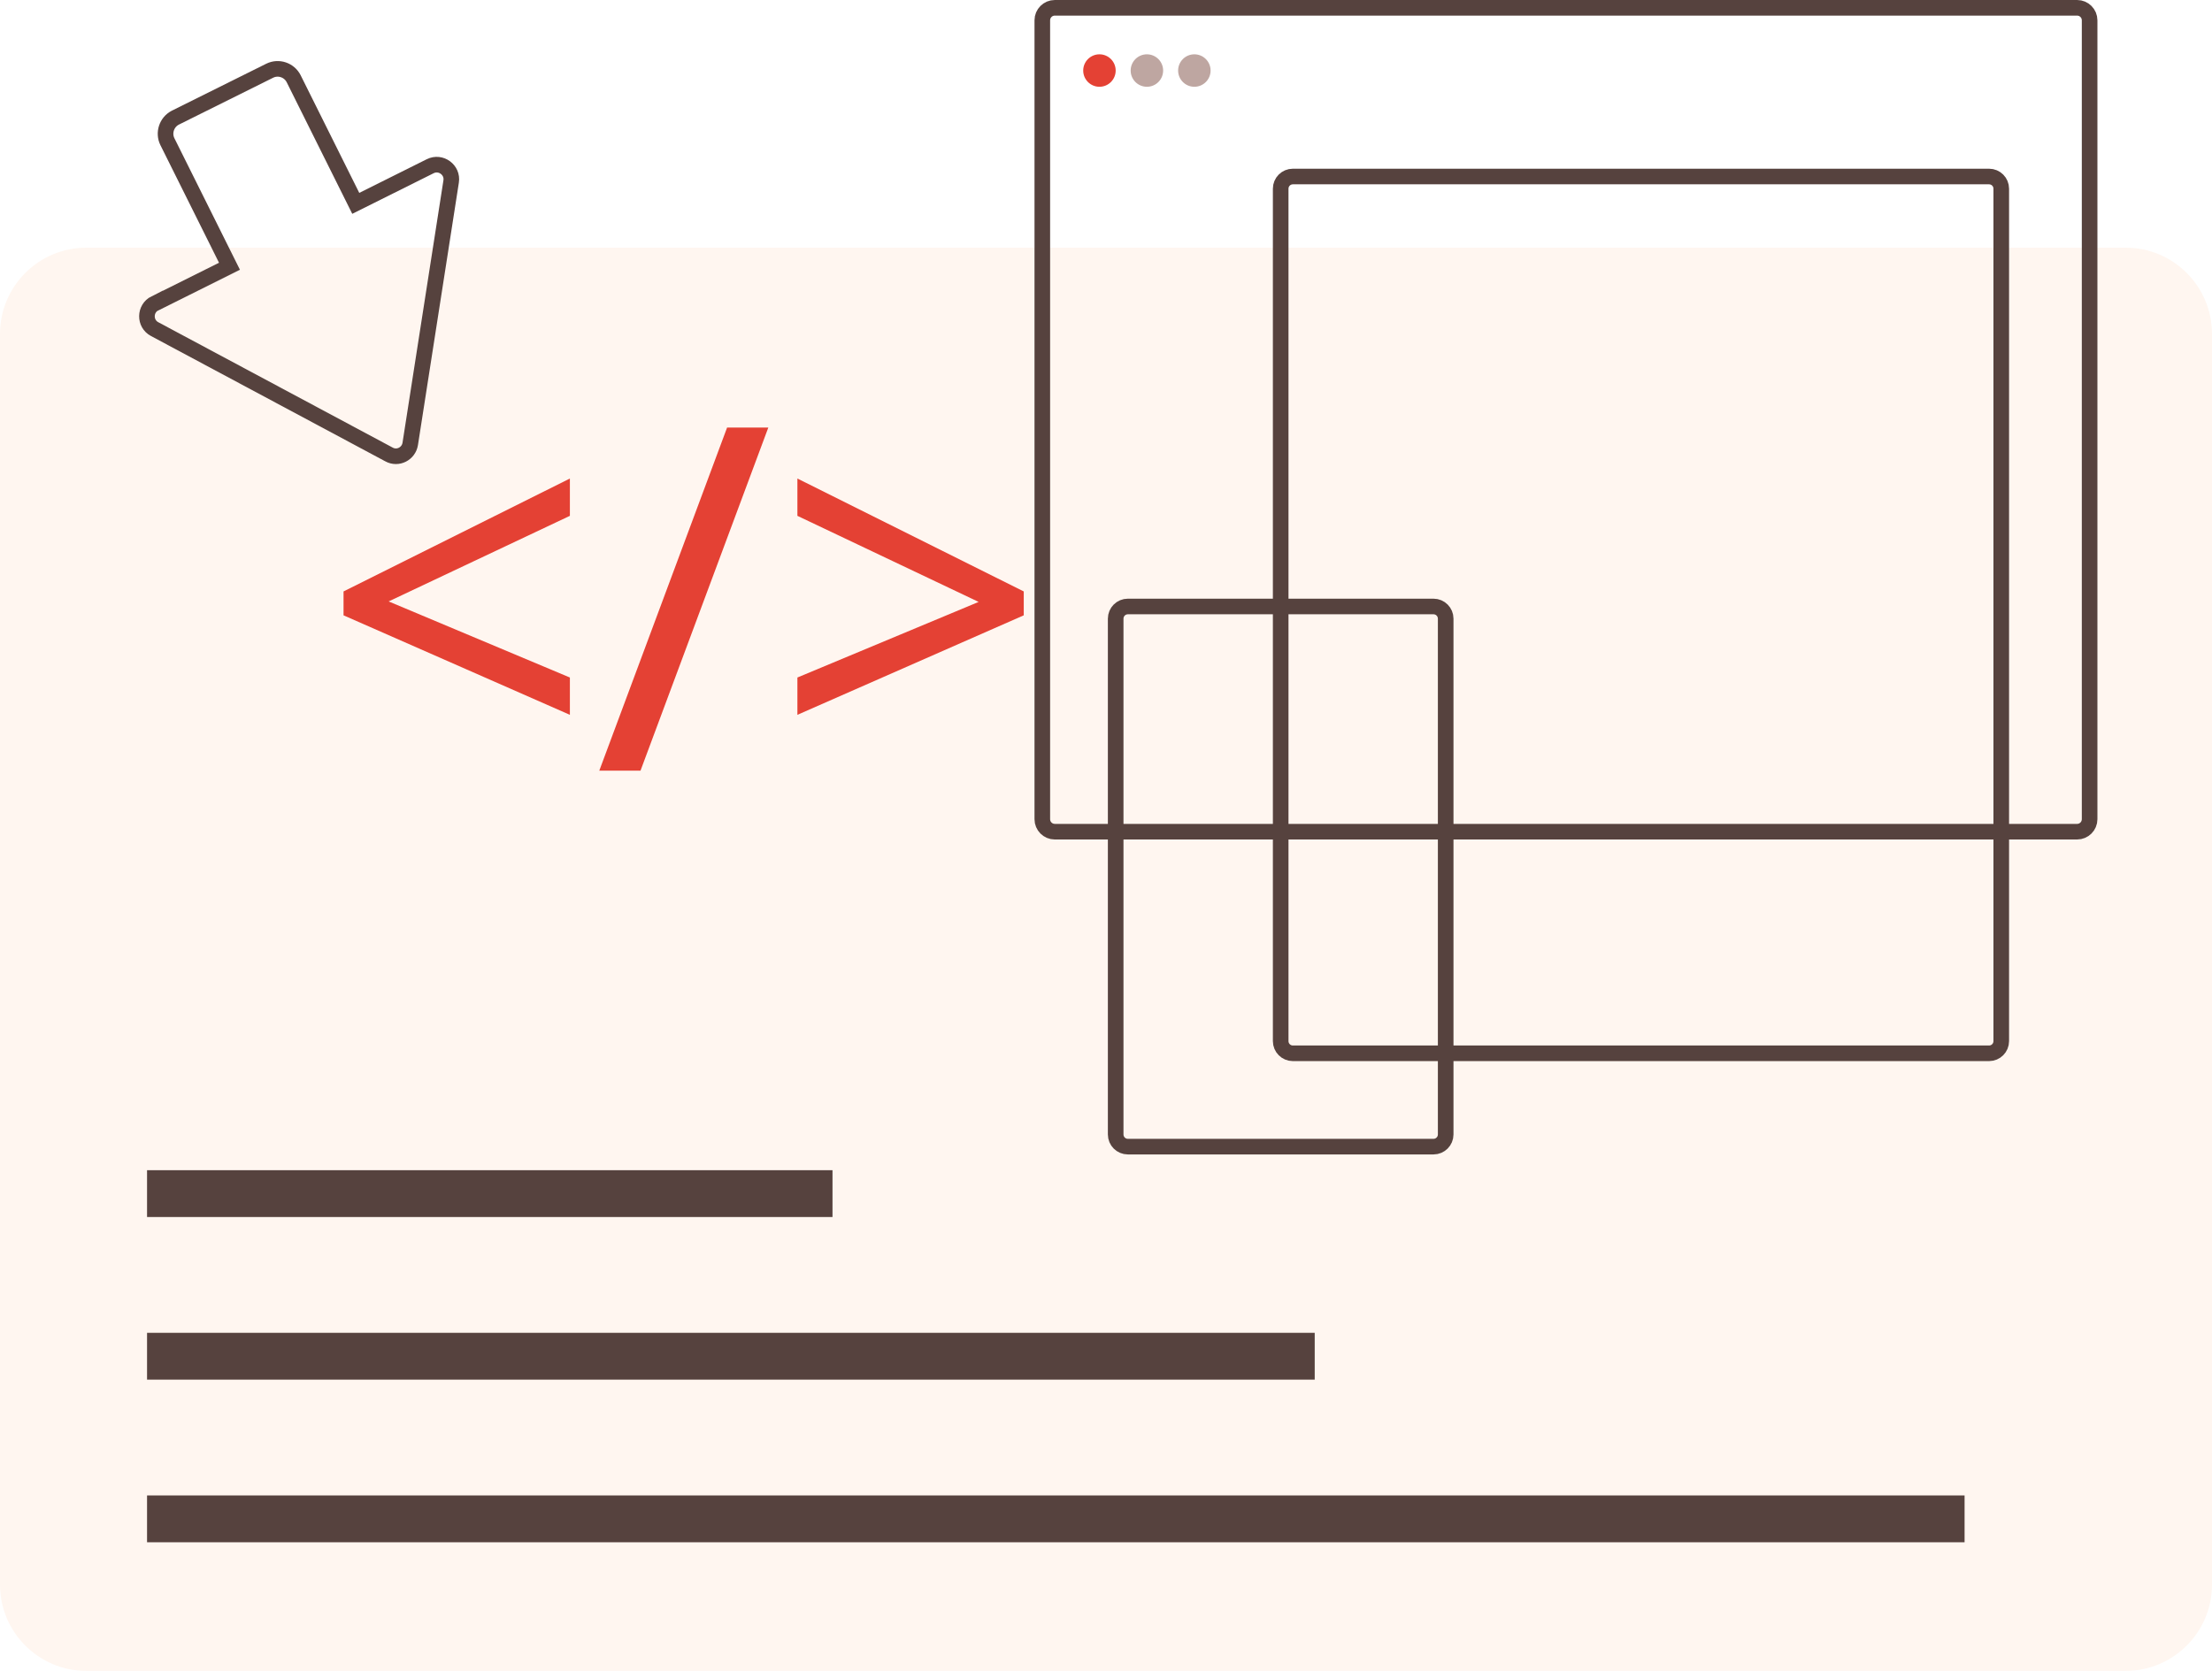
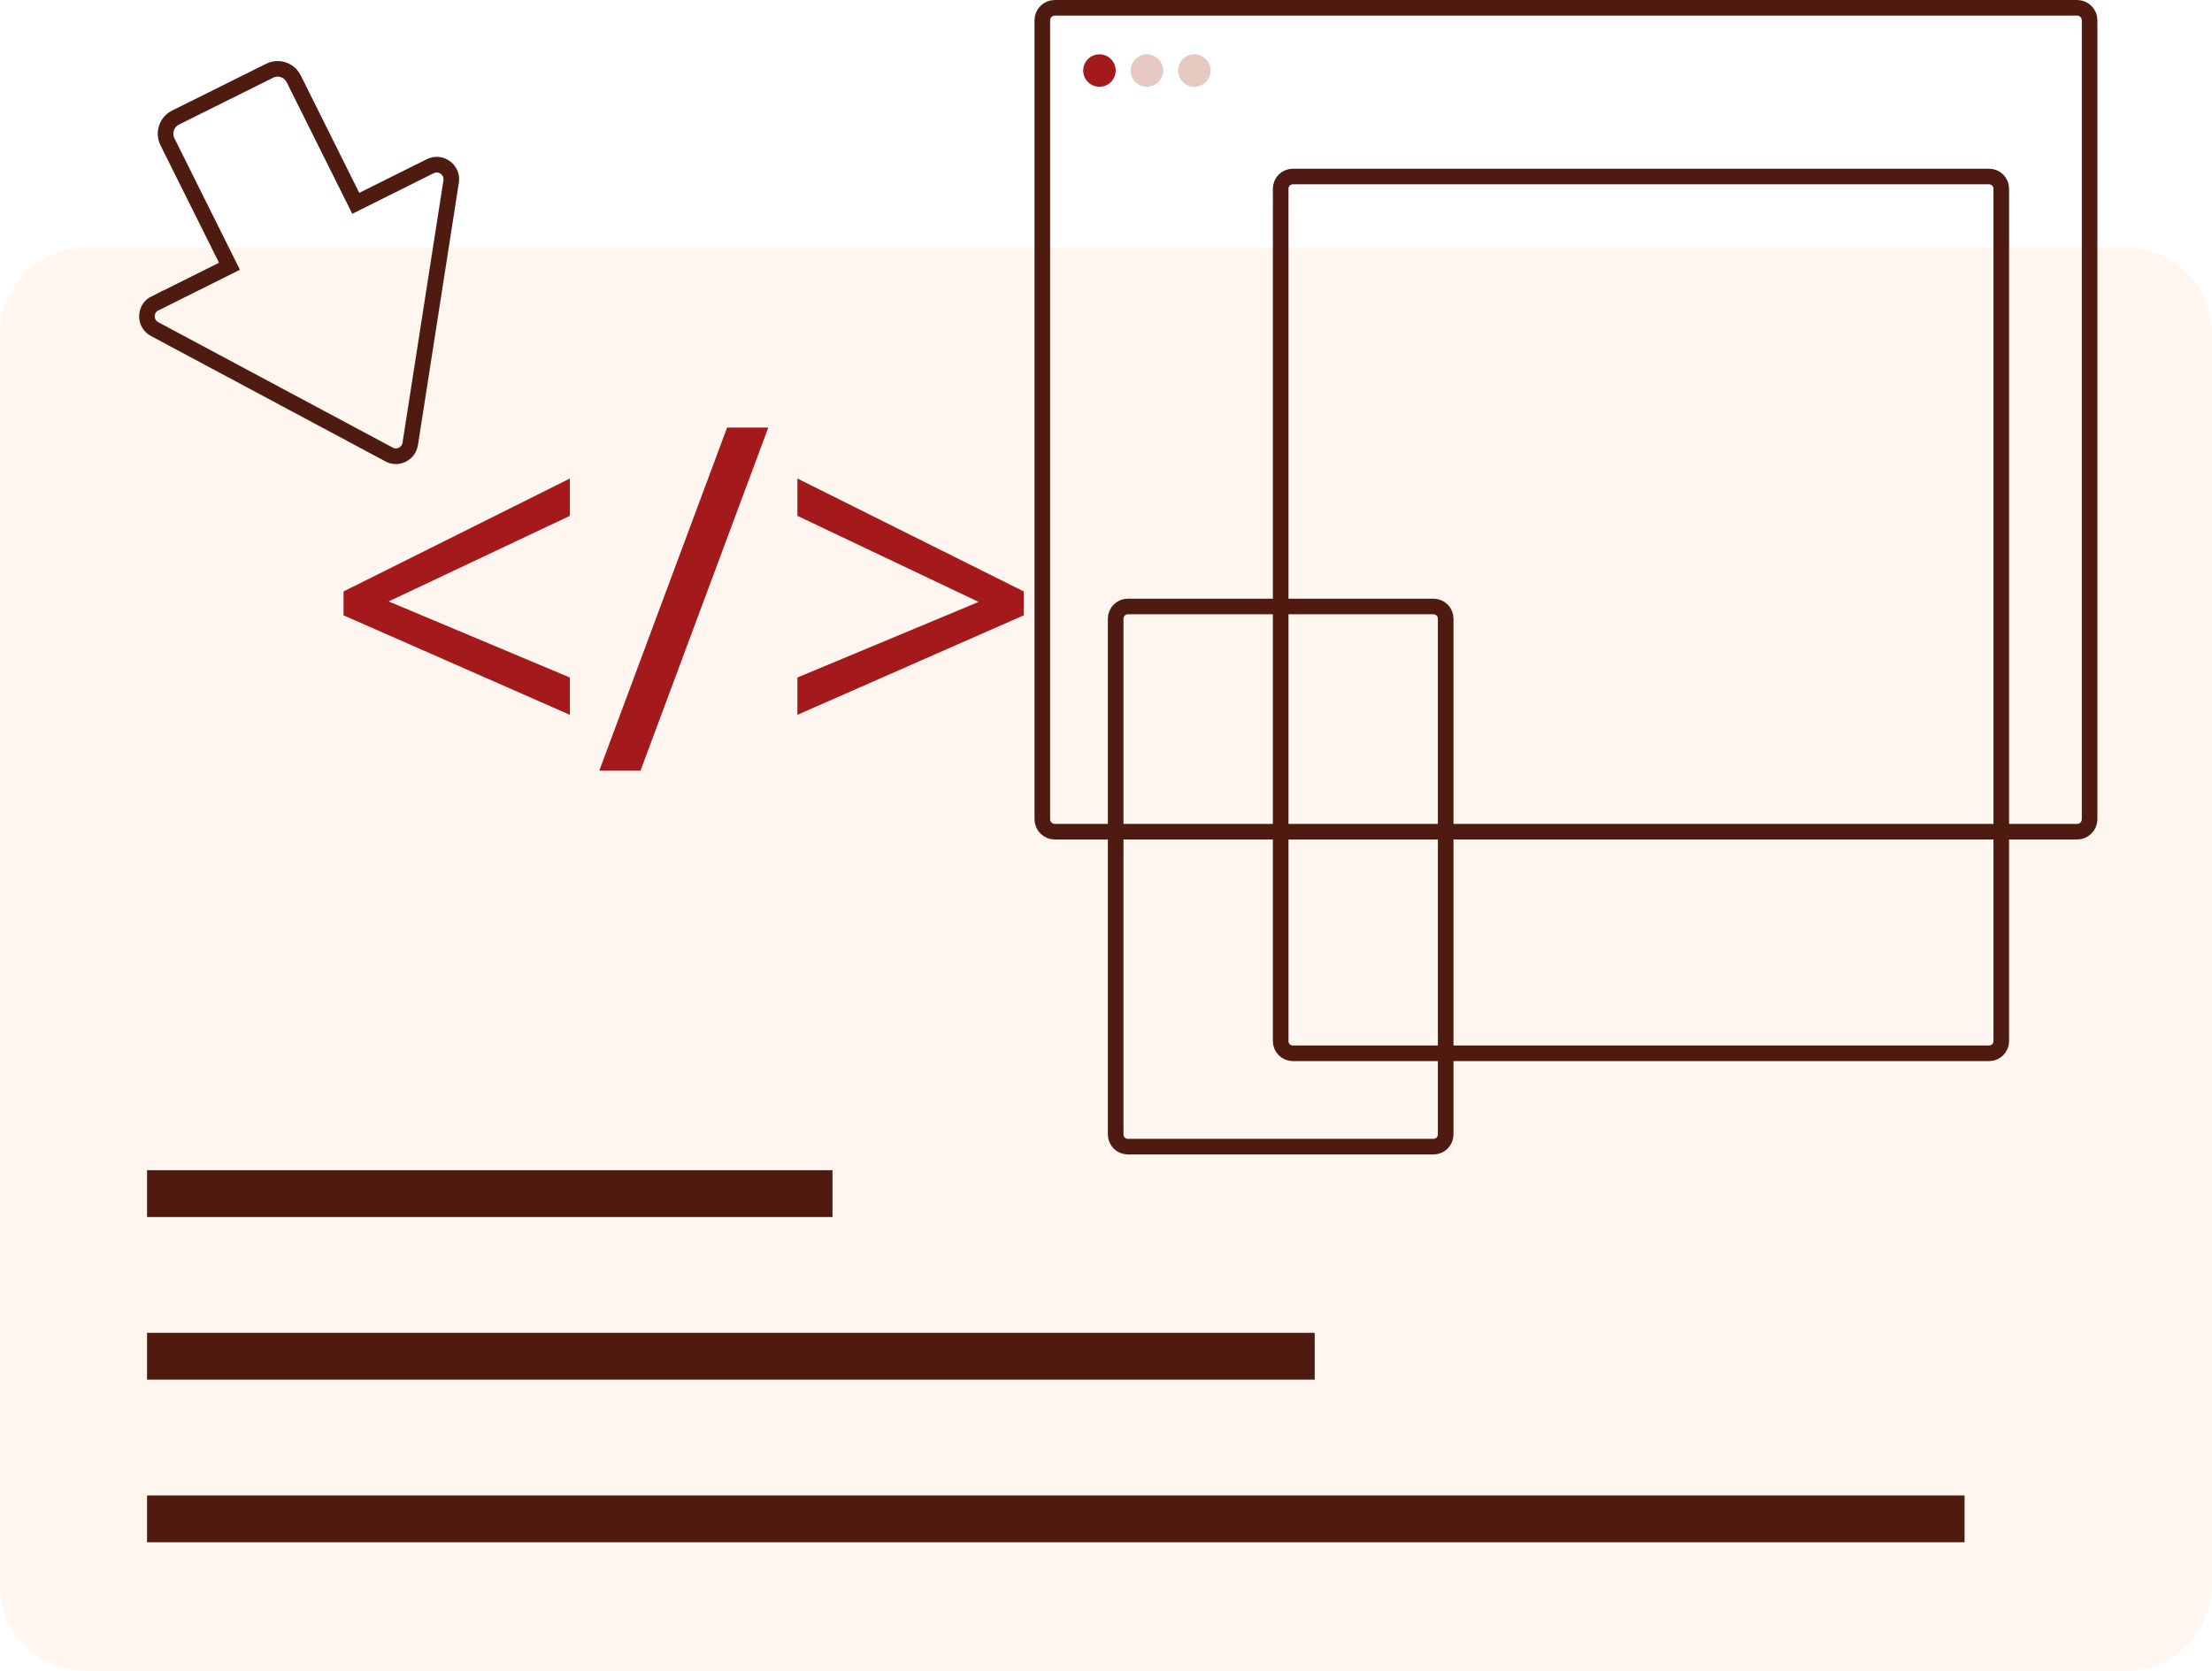
<svg xmlns="http://www.w3.org/2000/svg" id="Calque_2" data-name="Calque 2" viewBox="0 0 141.7 107.06">
  <defs>
    <style>
      .cls-1, .cls-2 {
-         fill: #e44134;
+         fill: none;
+         stroke: #4f1b11;
+         stroke-miterlimit: 10;
      }

-       .cls-3 {
+       .cls-3, .cls-4 {
+         fill: #a3191c;
+       }
+ 
+       .cls-5 {
+         fill: #e6c9c1;
+       }
+ 
+       .cls-6 {
        fill: #fff6f0;
      }

-       .cls-4 {
-         fill: #bea6a1;
-       }
- 
-       .cls-5 {
+       .cls-2 {
        stroke-width: 3px;
      }

-       .cls-5, .cls-6 {
-         fill: none;
-         stroke: #56423e;
-         stroke-miterlimit: 10;
-       }
- 
-       .cls-2 {
+       .cls-4 {
        font-family: Palanquin-Medium, Palanquin;
        font-size: 30.8px;
        font-weight: 500;
      }
    </style>
  </defs>
  <g id="Calque_1-2" data-name="Calque 1">
    <g id="Programmation">
-       <rect class="cls-3" y="15.87" width="141.7" height="91.19" rx="5.53" ry="5.53" />
-       <text class="cls-2" transform="translate(20.46 49.38)">
+       <rect class="cls-6" y="15.87" width="141.7" height="91.19" rx="5.53" ry="5.53" />
+       <text class="cls-4" transform="translate(20.46 49.38)">
        <tspan x="0" y="0">&lt;/&gt;</tspan>
      </text>
      <g>
-         <rect class="cls-6" x="66.77" y=".5" width="67.09" height="52.79" rx=".8" ry=".8" />
+         <rect class="cls-1" x="66.77" y=".5" width="67.09" height="52.79" rx=".8" ry=".8" />
        <g>
-           <circle class="cls-1" cx="70.43" cy="4.52" r="1.04" />
-           <circle class="cls-4" cx="73.47" cy="4.52" r="1.04" />
-           <circle class="cls-4" cx="76.51" cy="4.52" r="1.04" />
+           <circle class="cls-3" cx="70.43" cy="4.52" r="1.04" />
+           <circle class="cls-5" cx="73.47" cy="4.52" r="1.04" />
+           <circle class="cls-5" cx="76.51" cy="4.52" r="1.04" />
        </g>
      </g>
-       <rect class="cls-6" x="82.04" y="11.31" width="46.16" height="56.18" rx=".78" ry=".78" />
-       <rect class="cls-6" x="71.47" y="38.86" width="21.14" height="34.61" rx=".78" ry=".78" />
-       <path class="cls-6" d="M9.93,19.44l4.77-2.38-3.98-7.99c-.27-.55-.05-1.24.51-1.53l6.05-3.01c.57-.28,1.25-.04,1.53.51l3.98,7.99,4.77-2.38c.68-.34,1.46.24,1.34.98l-2.62,16.81c-.1.64-.8.99-1.36.68l-15.01-8.03c-.67-.35-.66-1.32.02-1.66Z" />
-       <line class="cls-5" x1="9.42" y1="76.48" x2="53.33" y2="76.48" />
-       <line class="cls-5" x1="9.42" y1="86.9" x2="84.22" y2="86.9" />
-       <line class="cls-5" x1="9.42" y1="97.32" x2="125.85" y2="97.32" />
+       <rect class="cls-1" x="82.04" y="11.31" width="46.16" height="56.18" rx=".78" ry=".78" />
+       <rect class="cls-1" x="71.47" y="38.86" width="21.14" height="34.61" rx=".78" ry=".78" />
+       <path class="cls-1" d="M9.93,19.44l4.77-2.38-3.98-7.99c-.27-.55-.05-1.24.51-1.53l6.05-3.01c.57-.28,1.25-.04,1.53.51l3.98,7.99,4.77-2.38c.68-.34,1.46.24,1.34.98l-2.62,16.81c-.1.64-.8.99-1.36.68l-15.01-8.03c-.67-.35-.66-1.32.02-1.66Z" />
+       <line class="cls-2" x1="9.42" y1="76.48" x2="53.33" y2="76.48" />
+       <line class="cls-2" x1="9.42" y1="86.9" x2="84.22" y2="86.9" />
+       <line class="cls-2" x1="9.42" y1="97.32" x2="125.85" y2="97.32" />
    </g>
  </g>
</svg>
